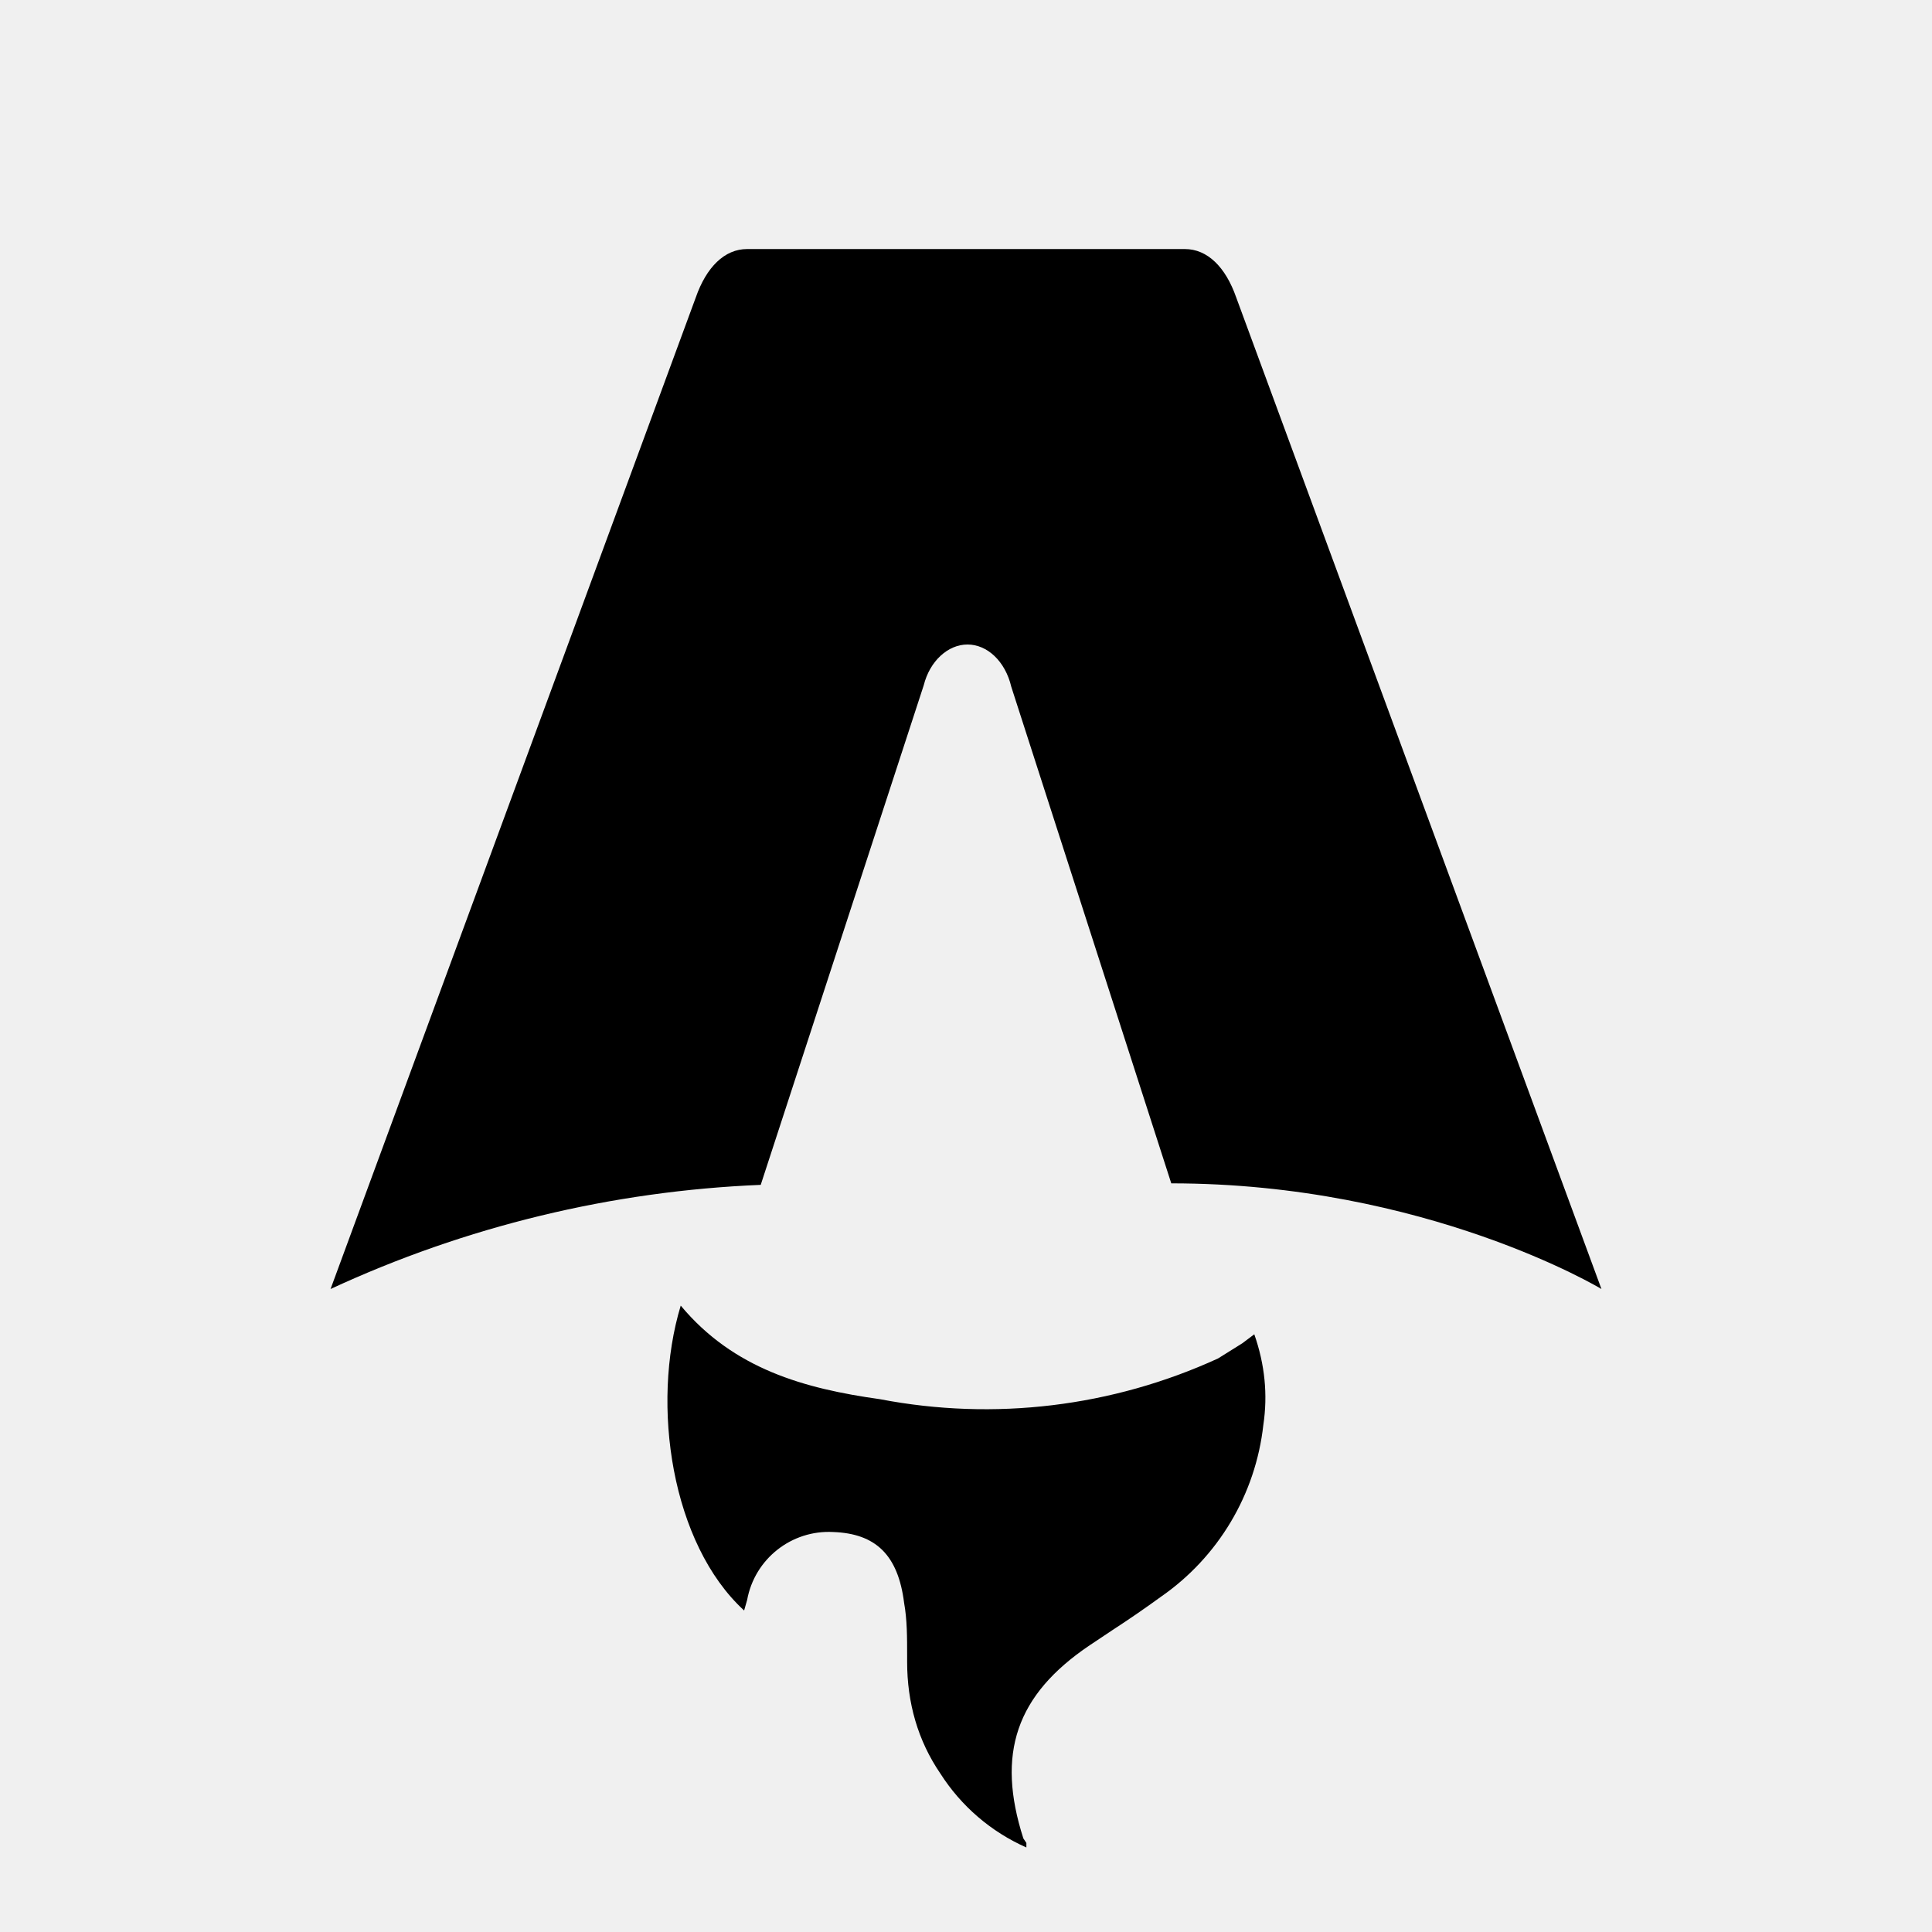
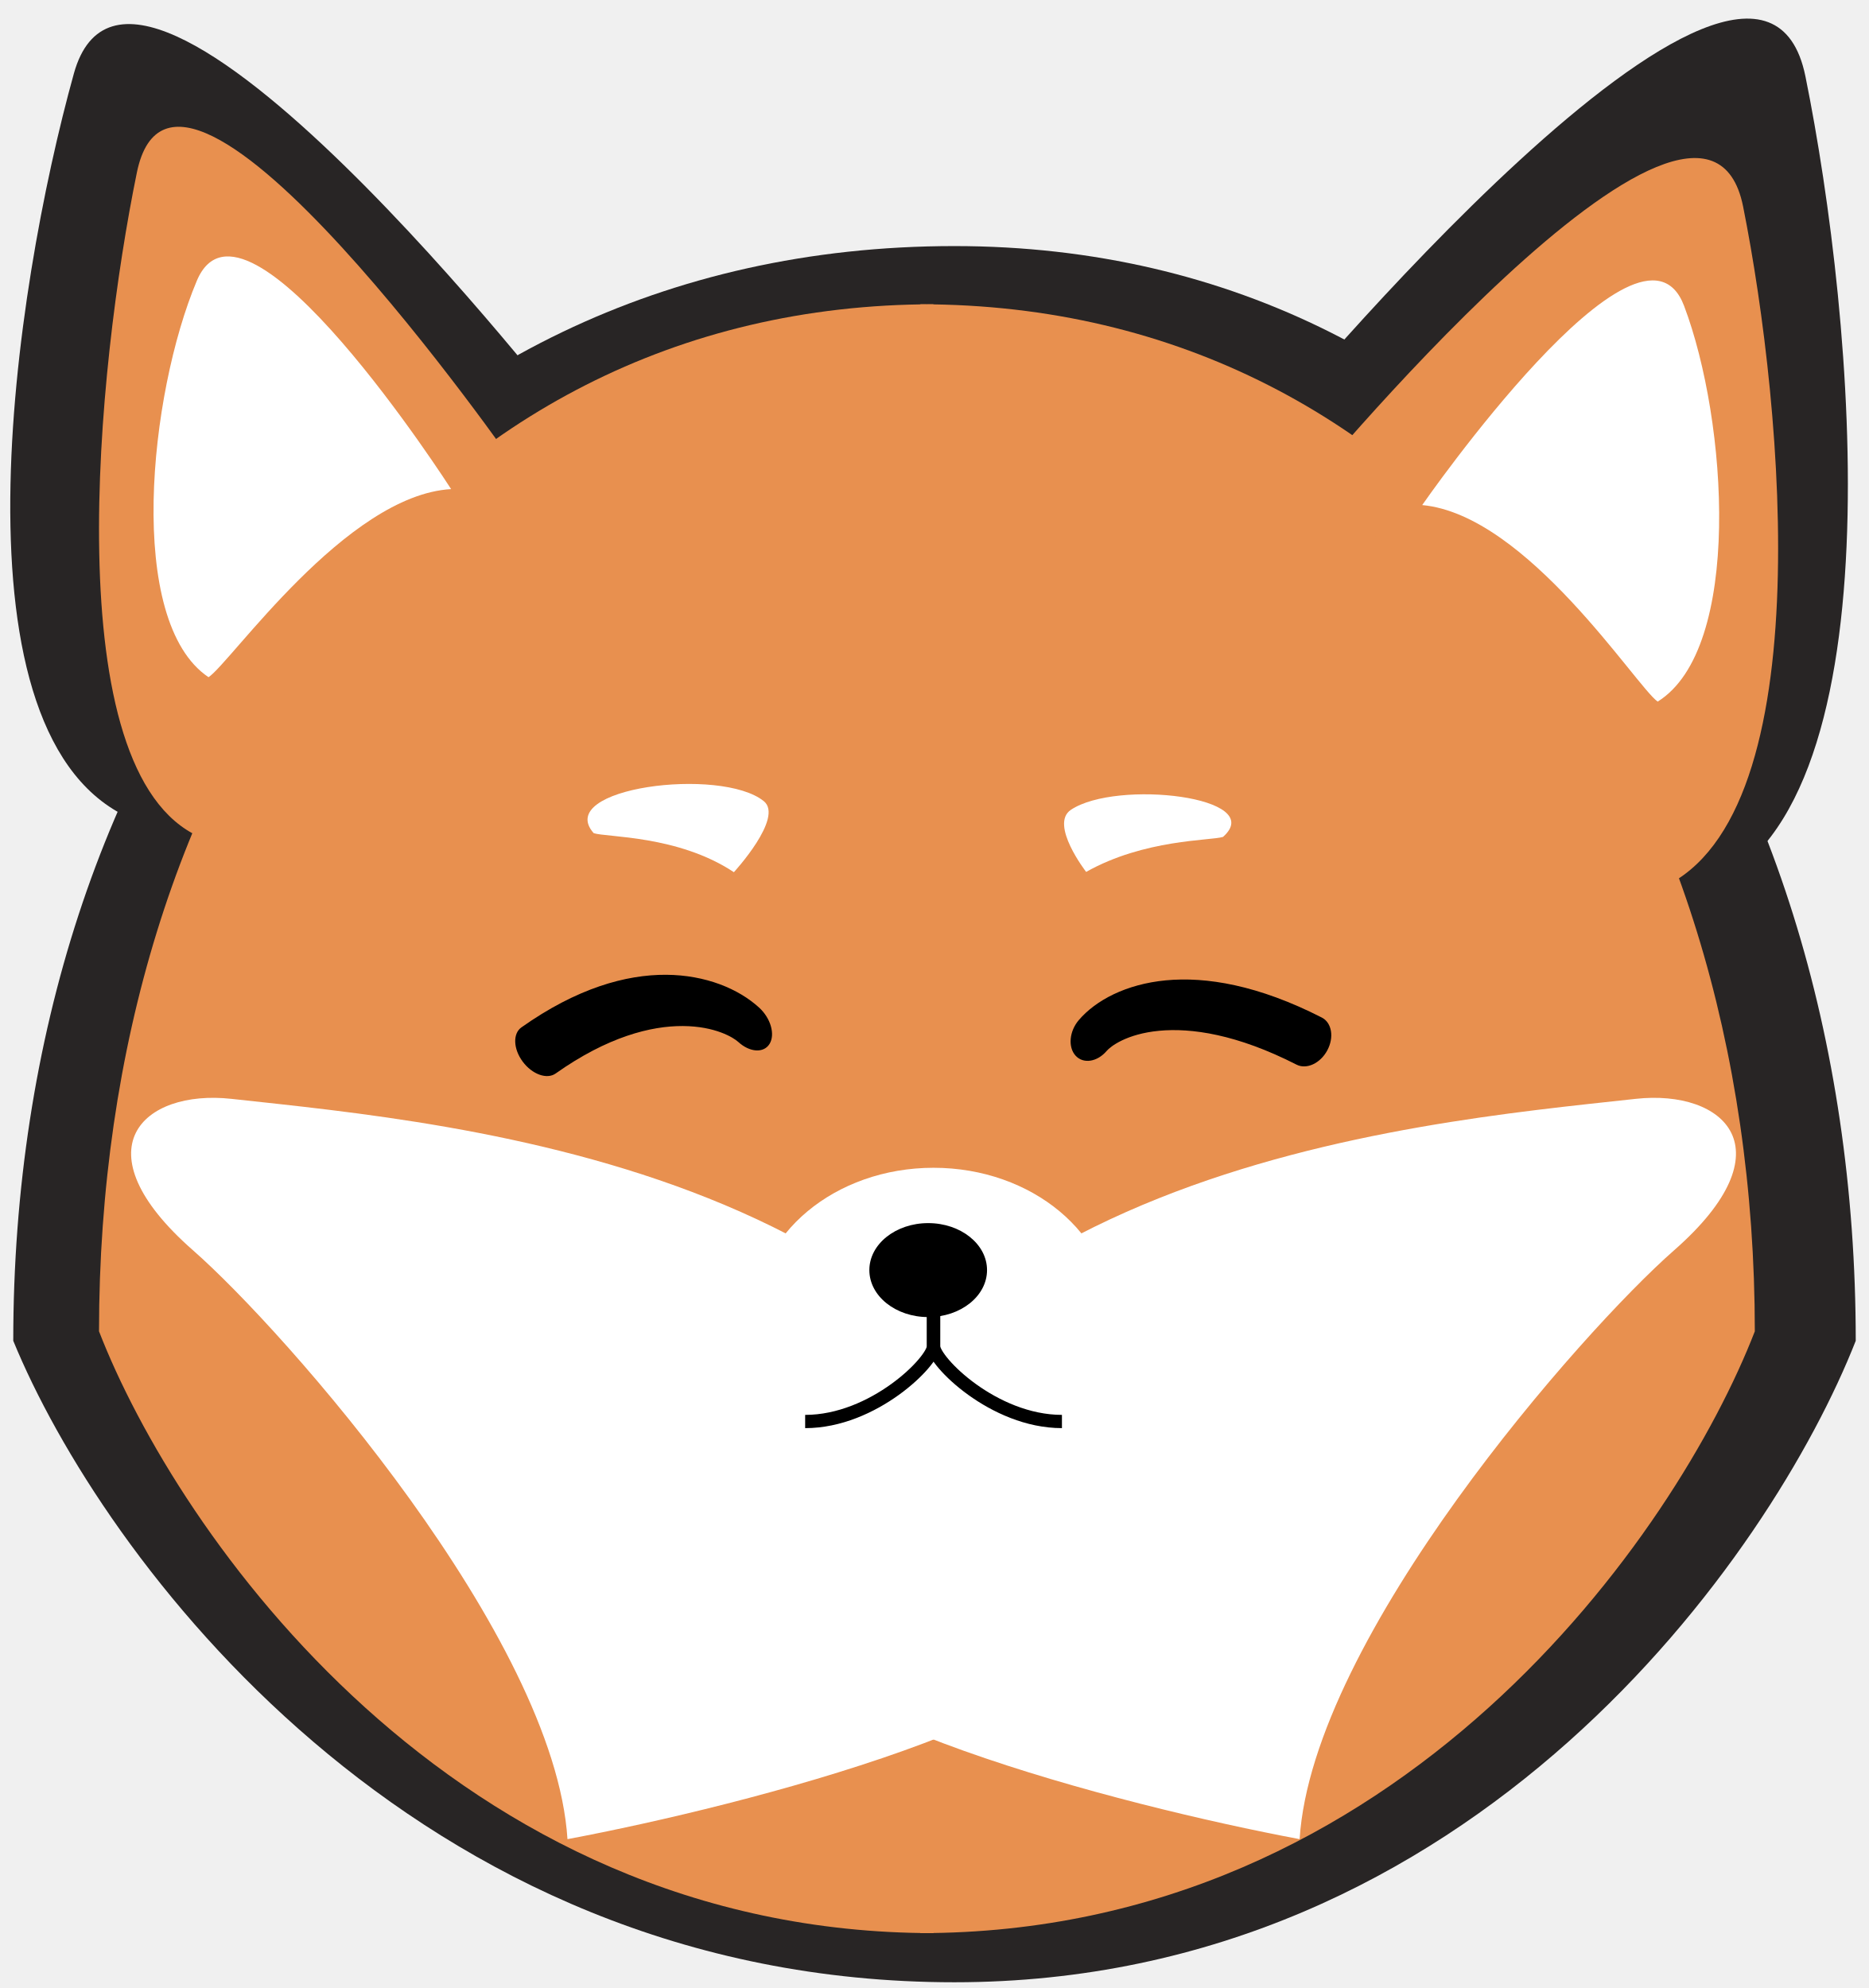
- <svg xmlns="http://www.w3.org/2000/svg" fill="none" viewBox="0 0 128 128">
-   <path d="M50.4 78.5a75.1 75.1 0 0 0-28.5 6.9l24.2-65.7c.7-2 1.9-3.2 3.4-3.2h29c1.5 0 2.7 1.2 3.4 3.2l24.2 65.7s-11.6-7-28.5-7L67 45.5c-.4-1.7-1.6-2.8-2.9-2.8-1.3 0-2.5 1.1-2.9 2.7L50.4 78.5Zm-1.1 28.2Zm-4.2-20.2c-2 6.6-.6 15.8 4.2 20.2a17.5 17.5 0 0 1 .2-.7 5.5 5.5 0 0 1 5.7-4.5c2.8.1 4.3 1.5 4.7 4.7.2 1.1.2 2.3.2 3.5v.4c0 2.7.7 5.2 2.2 7.4a13 13 0 0 0 5.7 4.9v-.3l-.2-.3c-1.8-5.6-.5-9.5 4.4-12.8l1.5-1a73 73 0 0 0 3.2-2.2 16 16 0 0 0 6.8-11.4c.3-2 .1-4-.6-6l-.8.6-1.6 1a37 37 0 0 1-22.4 2.7c-5-.7-9.7-2-13.2-6.2Z" />
-   <style>
-         path { fill: #000; }
-         @media (prefers-color-scheme: dark) {
-             path { fill: #FFF; }
-         }
-     </style>
+ <svg xmlns="http://www.w3.org/2000/svg" width="141" height="150" viewBox="0 0 141 150" fill="none">
+   <path d="M5.573 5.549C10.108 -10.76 42.958 31.646 42.958 31.646C26.78 34.541 13.187 59.445 10.101 61.855C-4.192 55.959 1.038 21.858 5.573 5.549Z" fill="#282525" />
+   <path d="M136.204 5.763C132.524 -12.401 95.808 32.081 95.808 32.081C112.4 36.25 124.137 65.259 128.259 67.235C143.447 61.649 139.884 23.926 136.204 5.763Z" fill="#282525" />
+   <path d="M72 18.567C28.175 18.567 1 55.548 1 101.166C7.613 117.3 31.071 149.567 72 149.567V18.567Z" fill="#282525" />
+   <path d="M72 18.567C113.974 18.567 140 55.548 140 101.166C133.667 117.3 111.2 149.567 72 149.567V18.567Z" fill="#282525" />
+   <path d="M70.428 22.959C31.567 22.959 7.47 57.654 7.47 100.452C13.334 115.587 34.135 145.859 70.428 145.859V22.959Z" fill="#E8904F" />
+   <path d="M69.428 22.959C108.289 22.959 132.386 57.654 132.386 100.452C126.522 115.587 105.721 145.859 69.428 145.859V22.959Z" fill="#E8904F" />
+   <path d="M83.342 121.628C74.078 88.108 34.824 84.815 17.454 82.911C10.762 82.177 5.873 86.718 14.559 94.337C21.506 100.432 41.846 123.532 42.811 138.769C56.321 136.229 83.342 129.246 83.342 121.628Z" fill="white" />
+   <path d="M57.513 121.628C66.778 88.108 106.031 84.815 123.402 82.911C130.093 82.177 134.982 86.718 126.297 94.337C119.349 100.432 99.01 123.532 98.045 138.769C84.534 136.229 57.513 129.246 57.513 121.628Z" fill="white" />
+   <ellipse cx="70.428" cy="99.338" rx="13.453" ry="11.226" fill="white" />
+   <path d="M70.428 97.016V101.568C70.428 102.706 65.908 107.257 60.742 107.257" stroke="black" />
+   <path d="M70.428 97.014V101.566C70.428 102.704 74.948 107.256 80.114 107.256" stroke="black" />
+   <ellipse cx="70.024" cy="95.832" rx="4.439" ry="3.545" fill="black" />
+   <path fill-rule="evenodd" clip-rule="evenodd" d="M58.056 78.765C58.493 78.053 58.145 76.831 57.278 76.035C55.717 74.603 53.222 73.567 50.252 73.55C47.224 73.532 43.521 74.557 39.335 77.52C38.676 77.986 38.72 79.143 39.434 80.103C40.147 81.064 41.26 81.465 41.919 80.998C45.847 78.219 49.121 77.403 51.518 77.417C53.972 77.431 55.349 78.299 55.693 78.615C56.56 79.41 57.618 79.478 58.056 78.765Z" fill="black" />
+   <path fill-rule="evenodd" clip-rule="evenodd" d="M81.143 79.652C80.561 79.011 80.668 77.813 81.381 76.975C82.665 75.468 84.967 74.254 87.95 73.97C90.991 73.68 94.918 74.325 99.718 76.776C100.474 77.162 100.66 78.27 100.134 79.251C99.608 80.233 98.569 80.716 97.813 80.33C93.309 78.03 89.855 77.546 87.448 77.775C84.983 78.01 83.772 78.963 83.489 79.295C82.775 80.132 81.725 80.292 81.143 79.652Z" fill="black" />
+   <path d="M80.79 61.103C79.153 62.197 81.94 65.788 81.94 65.788C86.341 63.31 91.32 63.438 92.265 63.148C95.672 60.128 84.247 58.792 80.79 61.103Z" fill="white" />
+   <path d="M131.503 15.585C128.455 0.334 97.87 37.667 97.87 37.667C111.673 41.173 121.416 65.533 124.845 67.194C137.487 62.51 134.551 30.836 131.503 15.585Z" fill="#E8904F" />
+   <path d="M10.326 13.017C13.339 -1.665 38.949 35.257 38.949 35.257C26.897 38.295 17.3 60.901 15.045 63.138C4.198 58.278 7.313 27.699 10.326 13.017Z" fill="#E8904F" />
+   <path d="M127.048 23.075C123.754 14.375 107.293 38.109 107.293 38.109C115.209 38.845 123.418 51.779 125.057 52.938C131.463 48.955 130.341 31.775 127.048 23.075Z" fill="white" />
+   <path d="M14.85 21.182C18.464 12.604 34.033 36.904 34.033 36.904C26.096 37.36 17.412 49.996 15.731 51.096C9.477 46.889 11.235 29.76 14.85 21.182Z" fill="white" />
+   <path d="M57.622 60.45C59.153 61.69 55.366 65.809 55.366 65.809C51.15 63.009 45.746 63.188 44.788 62.863C41.764 59.437 54.39 57.834 57.622 60.45Z" fill="white" />
</svg>
